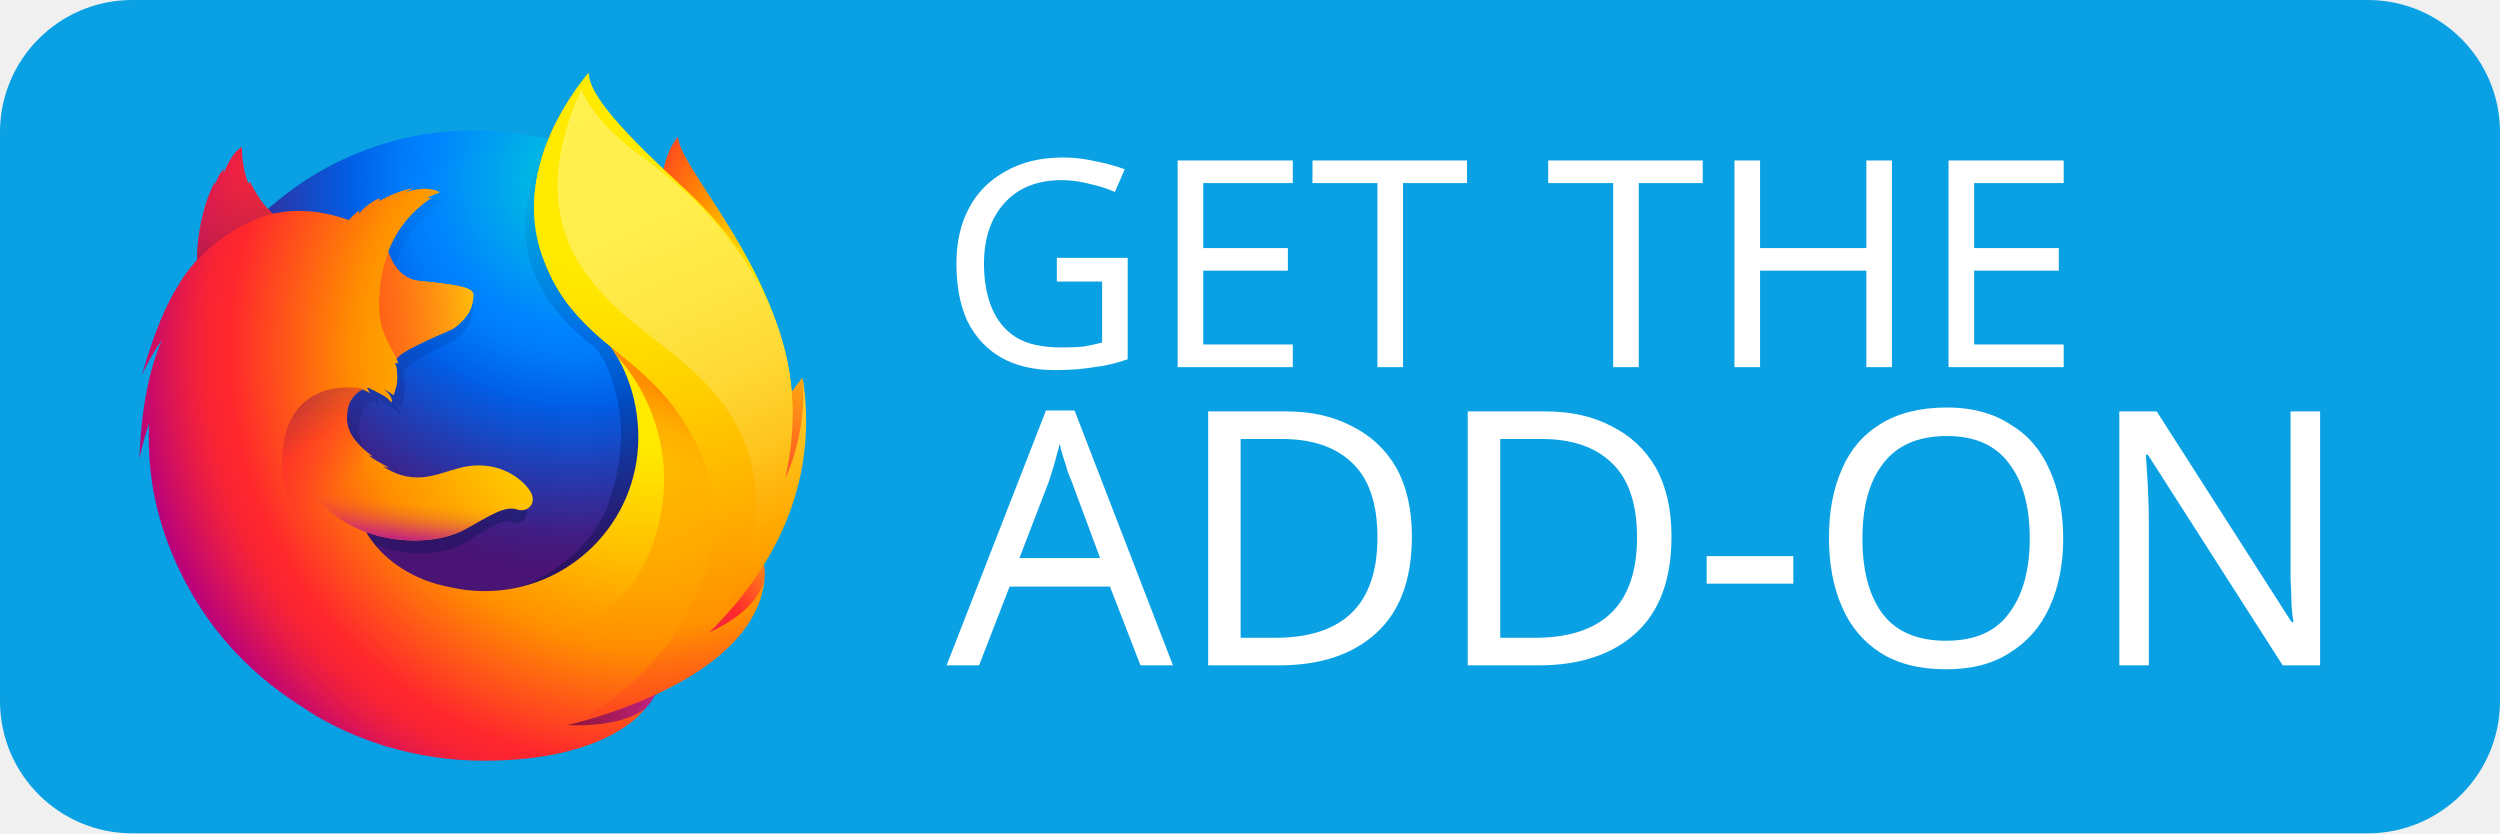
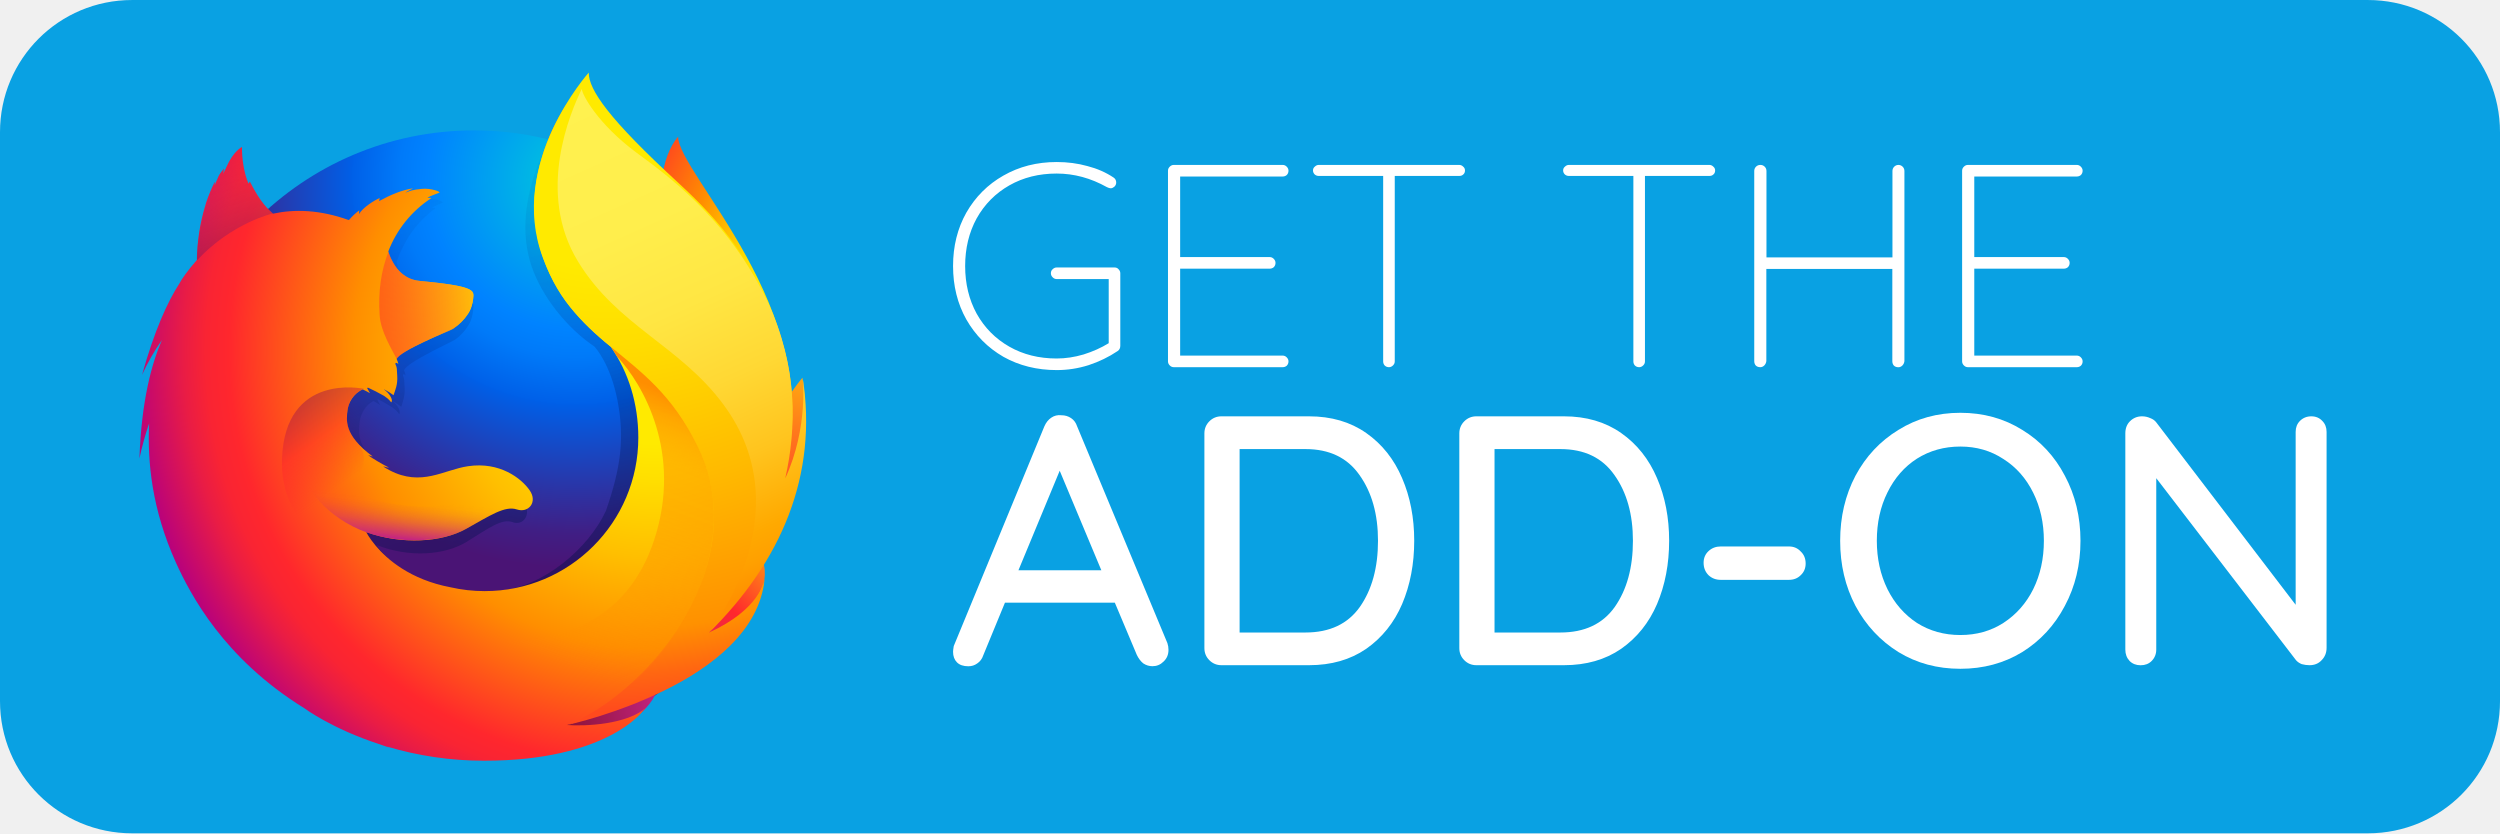
<svg xmlns="http://www.w3.org/2000/svg" width="150" height="50" viewBox="0 0 39.688 13.229" version="1.1" id="svg5">
  <defs id="defs2">
    <radialGradient id="radial-gradient" cx="-14491.11" cy="9293.72" fx="-14519.876" r="450.88" gradientTransform="matrix(0.76,0.03,0.05,-1.12,11485.79,11147.95)" gradientUnits="userSpaceOnUse">
      <stop offset="0.1" stop-color="#ffea00" id="stop5868" />
      <stop offset="0.17" stop-color="#ffde00" id="stop5870" />
      <stop offset="0.28" stop-color="#ffbf00" id="stop5872" />
      <stop offset="0.43" stop-color="#ff8e00" id="stop5874" />
      <stop offset="0.77" stop-color="#ff272d" id="stop5876" />
      <stop offset="0.87" stop-color="#e0255a" id="stop5878" />
      <stop offset="0.95" stop-color="#cc2477" id="stop5880" />
      <stop offset="1" stop-color="#c42482" id="stop5882" />
    </radialGradient>
    <radialGradient id="radial-gradient-2" cx="-7587.48" cy="8863.48" r="791.23" gradientTransform="matrix(1.23,0,0,-1.23,9957.91,11055.45)" gradientUnits="userSpaceOnUse">
      <stop offset="0" stop-color="#00ccda" id="stop5885" />
      <stop offset="0.22" stop-color="#0083ff" id="stop5887" />
      <stop offset="0.26" stop-color="#007af9" id="stop5889" />
      <stop offset="0.33" stop-color="#0060e8" id="stop5891" />
      <stop offset="0.33" stop-color="#005fe7" id="stop5893" />
      <stop offset="0.44" stop-color="#2639ad" id="stop5895" />
      <stop offset="0.52" stop-color="#401e84" id="stop5897" />
      <stop offset="0.57" stop-color="#4a1475" id="stop5899" />
    </radialGradient>
    <linearGradient id="linear-gradient" x1="540.64" y1="254.8" x2="349.2" y2="881.03" gradientTransform="matrix(1,0,0,-1,0,984)" gradientUnits="userSpaceOnUse">
      <stop offset="0" stop-color="#000f43" stop-opacity="0.4" id="stop5902" />
      <stop offset="0.48" stop-color="#001962" stop-opacity="0.17" id="stop5904" />
      <stop offset="1" stop-color="#002079" stop-opacity="0" id="stop5906" />
    </linearGradient>
    <radialGradient id="radial-gradient-3" cx="-8337.74" cy="7467.89" r="266.89" gradientTransform="matrix(1.22,0.12,0.12,-1.22,10240.78,10765.16)" gradientUnits="userSpaceOnUse">
      <stop offset="0" stop-color="#ffea00" id="stop5909" />
      <stop offset="0.5" stop-color="#ff272d" id="stop5911" />
      <stop offset="1" stop-color="#c42482" id="stop5913" />
    </radialGradient>
    <radialGradient id="radial-gradient-4" cx="-8361.89" cy="7723.8" r="445.68" gradientTransform="matrix(1.22,0.12,0.12,-1.22,10240.78,10765.16)" gradientUnits="userSpaceOnUse">
      <stop offset="0" stop-color="#ffe900" id="stop5916" />
      <stop offset="0.16" stop-color="#ffaf0e" id="stop5918" />
      <stop offset="0.32" stop-color="#ff7a1b" id="stop5920" />
      <stop offset="0.47" stop-color="#ff4e26" id="stop5922" />
      <stop offset="0.62" stop-color="#ff2c2e" id="stop5924" />
      <stop offset="0.76" stop-color="#ff1434" id="stop5926" />
      <stop offset="0.89" stop-color="#ff0538" id="stop5928" />
      <stop offset="1" stop-color="#ff0039" id="stop5930" />
    </radialGradient>
    <radialGradient id="radial-gradient-5" cx="-8298.85" cy="7310.66" r="408.96" gradientTransform="matrix(1.22,0.12,0.12,-1.22,10240.78,10765.16)" gradientUnits="userSpaceOnUse">
      <stop offset="0" stop-color="#ff272d" id="stop5933" />
      <stop offset="0.5" stop-color="#c42482" id="stop5935" />
      <stop offset="0.99" stop-color="#620700" id="stop5937" />
    </radialGradient>
    <radialGradient id="radial-gradient-6" cx="715.19" cy="589.96" fx="743.167" fy="576.132" r="782.18" gradientTransform="matrix(1,0,0,-1,0,984)" gradientUnits="userSpaceOnUse">
      <stop offset="0.16" stop-color="#ffea00" id="stop5940" />
      <stop offset="0.23" stop-color="#ffde00" id="stop5942" />
      <stop offset="0.37" stop-color="#ffbf00" id="stop5944" />
      <stop offset="0.54" stop-color="#ff8e00" id="stop5946" />
      <stop offset="0.76" stop-color="#ff272d" id="stop5948" />
      <stop offset="0.8" stop-color="#f92433" id="stop5950" />
      <stop offset="0.84" stop-color="#e91c45" id="stop5952" />
      <stop offset="0.89" stop-color="#cf0e62" id="stop5954" />
      <stop offset="0.94" stop-color="#b5007f" id="stop5956" />
    </radialGradient>
    <radialGradient id="radial-gradient-7" cx="670.34" cy="952.71" r="891.45" gradientTransform="matrix(1,0,0,-1,0,984)" gradientUnits="userSpaceOnUse">
      <stop offset="0.28" stop-color="#ffea00" id="stop5959" />
      <stop offset="0.4" stop-color="#fd0" id="stop5961" />
      <stop offset="0.63" stop-color="#ffba00" id="stop5963" />
      <stop offset="0.86" stop-color="#ff9100" id="stop5965" />
      <stop offset="0.93" stop-color="#ff6711" id="stop5967" />
      <stop offset="0.99" stop-color="#ff4a1d" id="stop5969" />
    </radialGradient>
    <linearGradient id="linear-gradient-2" x1="-9023.45" y1="7636.92" x2="-8716.42" y2="7715.18" gradientTransform="matrix(1.22,0.12,0.12,-1.22,10240.78,10765.16)" gradientUnits="userSpaceOnUse">
      <stop offset="0" stop-color="#c42482" stop-opacity="0.5" id="stop5972" />
      <stop offset="0.47" stop-color="#ff272d" stop-opacity="0.5" id="stop5974" />
      <stop offset="0.49" stop-color="#ff2c2c" stop-opacity="0.51" id="stop5976" />
      <stop offset="0.68" stop-color="#ff7a1a" stop-opacity="0.72" id="stop5978" />
      <stop offset="0.83" stop-color="#ffb20d" stop-opacity="0.87" id="stop5980" />
      <stop offset="0.94" stop-color="#ffd605" stop-opacity="0.96" id="stop5982" />
      <stop offset="1" stop-color="#ffe302" id="stop5984" />
    </linearGradient>
    <linearGradient id="linear-gradient-3" x1="188.87" y1="2081.23" x2="134.3" y2="2221.08" gradientTransform="matrix(0.99,0.1,0.1,-0.99,-250.09,2306.15)" gradientUnits="userSpaceOnUse">
      <stop offset="0" stop-color="#891551" stop-opacity="0.6" id="stop5987" />
      <stop offset="1" stop-color="#c42482" stop-opacity="0" id="stop5989" />
    </linearGradient>
    <linearGradient id="linear-gradient-4" x1="-38.43" y1="278.04" x2="55.68" y2="171.16" gradientTransform="matrix(0.99,0.1,0.1,-0.99,229.04,745.74)" gradientUnits="userSpaceOnUse">
      <stop offset="0.01" stop-color="#891551" stop-opacity="0.5" id="stop5992" />
      <stop offset="0.48" stop-color="#ff272d" stop-opacity="0.5" id="stop5994" />
      <stop offset="1" stop-color="#ff272d" stop-opacity="0" id="stop5996" />
    </linearGradient>
    <linearGradient id="linear-gradient-5" x1="142.46" y1="93.68" x2="142.53" y2="168.46" gradientTransform="matrix(0.99,0.1,0.1,-0.99,229.04,745.74)" gradientUnits="userSpaceOnUse">
      <stop offset="0" stop-color="#c42482" id="stop5999" />
      <stop offset="0.08" stop-color="#c42482" stop-opacity="0.81" id="stop6001" />
      <stop offset="0.21" stop-color="#c42482" stop-opacity="0.57" id="stop6003" />
      <stop offset="0.33" stop-color="#c42482" stop-opacity="0.36" id="stop6005" />
      <stop offset="0.45" stop-color="#c42482" stop-opacity="0.2" id="stop6007" />
      <stop offset="0.56" stop-color="#c42482" stop-opacity="0.09" id="stop6009" />
      <stop offset="0.67" stop-color="#c42482" stop-opacity="0.02" id="stop6011" />
      <stop offset="0.77" stop-color="#c42482" stop-opacity="0" id="stop6013" />
    </linearGradient>
    <linearGradient id="linear-gradient-6" x1="620.52" y1="947.88" x2="926.18" y2="264.39" gradientTransform="matrix(1,0,0,-1,0,984)" gradientUnits="userSpaceOnUse">
      <stop offset="0" stop-color="#fff14f" id="stop6016" />
      <stop offset="0.27" stop-color="#ffee4c" id="stop6018" />
      <stop offset="0.45" stop-color="#ffe643" id="stop6020" />
      <stop offset="0.61" stop-color="#ffd834" id="stop6022" />
      <stop offset="0.76" stop-color="#ffc41e" id="stop6024" />
      <stop offset="0.89" stop-color="#ffab02" id="stop6026" />
      <stop offset="0.9" stop-color="#ffa900" id="stop6028" />
      <stop offset="0.95" stop-color="#ffa000" id="stop6030" />
      <stop offset="1" stop-color="#ff9100" id="stop6032" />
    </linearGradient>
    <linearGradient id="linear-gradient-7" x1="680.88" y1="554.79" x2="536.1" y2="166.04" gradientTransform="matrix(1,0,0,-1,0,984)" gradientUnits="userSpaceOnUse">
      <stop offset="0" stop-color="#ff8e00" id="stop6035" />
      <stop offset="0.04" stop-color="#ff8e00" stop-opacity="0.86" id="stop6037" />
      <stop offset="0.08" stop-color="#ff8e00" stop-opacity="0.73" id="stop6039" />
      <stop offset="0.13" stop-color="#ff8e00" stop-opacity="0.63" id="stop6041" />
      <stop offset="0.18" stop-color="#ff8e00" stop-opacity="0.56" id="stop6043" />
      <stop offset="0.23" stop-color="#ff8e00" stop-opacity="0.51" id="stop6045" />
      <stop offset="0.28" stop-color="#ff8e00" stop-opacity="0.5" id="stop6047" />
      <stop offset="0.39" stop-color="#ff8e00" stop-opacity="0.48" id="stop6049" />
      <stop offset="0.52" stop-color="#ff8e00" stop-opacity="0.42" id="stop6051" />
      <stop offset="0.68" stop-color="#ff8e00" stop-opacity="0.31" id="stop6053" />
      <stop offset="0.84" stop-color="#ff8e00" stop-opacity="0.17" id="stop6055" />
      <stop offset="1" stop-color="#ff8e00" stop-opacity="0" id="stop6057" />
    </linearGradient>
  </defs>
  <g id="layer1">
-     <rect style="fill:#09a1e3;fill-opacity:1;stroke:none;stroke-width:21.134;stroke-linecap:round;stroke-linejoin:round;stroke-miterlimit:2.6;paint-order:fill markers stroke" id="rect846" width="39.688" height="13.229" x="2.5e-07" y="-7.5612391e-08" ry="2.099" />
+     <path style="color:#000000;fill:#09a1e3;stroke-width:21.134;stroke-linecap:round;stroke-linejoin:round;stroke-miterlimit:2.6;-inkscape-stroke:none;paint-order:fill markers stroke" d="M 2.099,-7.5612391e-8 H 37.589 C 38.751,-7.5612391e-8 39.688,0.936 39.688,2.099 v 9.031 c 0,1.163 -0.936,2.099 -2.099,2.099 H 2.099 C 0.936,13.229 2.5e-7,12.293 2.5e-7,11.13 V 2.099 C 2.5e-7,0.936 0.936,-7.5612391e-8 2.099,-7.5612391e-8 Z" id="rect846" />
    <g id="Firefox_-_Large" data-name="Firefox - Large" transform="matrix(0.0111018,0,0,0.0111018,2.213541,1.152497)">
-       <path d="m 770.28,91.56 c -23.95,27.88 -35.1,90.64 -10.82,154.26 24.28,63.62 61.5,49.8 84.7,114.67 30.62,85.6 16.37,200.59 16.37,200.59 0,0 36.81,106.61 62.47,-6.63 C 979.79,341.74 770.28,143.94 770.28,91.56 Z" style="fill:url(#radial-gradient)" id="path6064" />
-       <path id="_Path_" data-name=" Path " d="m 478.07,974.64 c 245.24,0 443.9,-199.74 443.9,-446 0,-246.26 -198.66,-446 -443.66,-446 -245,0 -443.66,199.68 -443.66,445.97 -0.47,246.53 198.42,446.03 443.42,446.03 z" style="fill:url(#radial-gradient-2)" />
-       <path d="m 810.67,803.64 a 246.8,246.8 0 0 1 -30.12,18.18 705.31,705.31 0 0 0 38.3,-63 c 9.46,-10.47 18.13,-20.65 25.19,-31.65 3.44,-5.41 7.31,-12.08 11.42,-19.82 24.92,-44.9 52.4,-117.56 53.18,-192.2 v -5.66 a 257.25,257.25 0 0 0 -5.71,-55.75 c 0.2,1.43 0.38,2.86 0.56,4.29 -0.22,-1.1 -0.41,-2.21 -0.64,-3.31 0.37,2 0.66,4 1,6 5.09,43.22 1.47,85.37 -16.68,116.45 -0.29,0.45 -0.58,0.88 -0.87,1.32 9.41,-47.23 12.56,-99.39 2.09,-151.6 0,0 -4.19,-25.38 -35.38,-102.44 -18,-44.35 -49.83,-80.72 -78,-107.21 -24.69,-30.55 -47.11,-51 -59.47,-64.06 C 689.72,126 678.9,105.61 674.45,92.31 670.6,90.38 621.31,42.5 617.4,40.68 c -21.51,33.35 -89.16,137.67 -57,235.15 14.58,44.17 51.47,90 90.07,115.74 1.69,1.94 23,25 33.09,77.16 10.45,53.85 5,95.86 -16.54,158 C 641.73,681.24 577,735.12 516.3,740.63 386.63,752.41 339.15,675.52 339.15,675.52 385.49,694 436.72,690.17 467.87,671 499.27,651.57 518.26,637.17 533.68,642.85 548.86,648.43 561,632 550.1,615 a 78.5,78.5 0 0 0 -79.4,-34.57 c -31.43,5.11 -60.23,30 -101.41,5.89 a 86.29,86.29 0 0 1 -7.73,-5.06 c -2.71,-1.79 8.83,2.72 6.13,0.69 -8,-4.35 -22.2,-13.84 -25.88,-17.22 -0.61,-0.56 6.22,2.18 5.61,1.62 -38.51,-31.71 -33.7,-53.13 -32.49,-66.57 1,-10.75 8,-24.52 19.75,-30.11 5.69,3.11 9.24,5.48 9.24,5.48 0,0 -2.43,-5 -3.74,-7.58 0.46,-0.2 0.9,-0.15 1.36,-0.34 4.66,2.25 15,8.1 20.41,11.67 7.07,5 9.33,9.44 9.33,9.44 0,0 1.86,-1 0.48,-5.37 -0.5,-1.78 -2.65,-7.45 -9.65,-13.17 h 0.44 a 81.61,81.61 0 0 1 11.87,8.2 c 2,-7.18 5.53,-14.68 4.75,-28.09 -0.48,-9.43 -0.26,-11.87 -1.92,-15.51 -1.49,-3.13 0.83,-4.35 3.42,-1.1 a 32.5,32.5 0 0 0 -2.21,-7.4 v -0.24 c 3.23,-11.24 68.25,-40.46 73,-43.88 A 67.2,67.2 0 0 0 470.59,361 c 3.62,-5.76 6.34,-13.85 7,-26.11 0.36,-8.84 -3.76,-14.73 -69.51,-21.62 -18,-1.77 -28.53,-14.8 -34.53,-26.82 -1.09,-2.59 -2.21,-4.94 -3.33,-7.28 a 57.68,57.68 0 0 1 -2.56,-8.43 c 10.75,-30.87 28.81,-57 55.37,-76.7 1.45,-1.32 -5.78,0.34 -4.34,-1 1.69,-1.54 12.71,-6 14.79,-7 2.54,-1.2 -10.88,-6.9 -22.73,-5.51 -12.07,1.36 -14.63,2.8 -21.07,5.53 2.67,-2.66 11.17,-6.15 9.18,-6.13 -13,2 -29.18,9.56 -43,18.12 a 10.66,10.66 0 0 1 0.83,-4.35 c -6.44,2.73 -22.26,13.79 -26.87,23.14 a 44.29,44.29 0 0 0 0.27,-5.4 84.17,84.17 0 0 0 -13.19,13.82 l -0.24,0.22 c -37.36,-15 -70.23,-16 -98.05,-9.28 -6.09,-6.11 -9.06,-1.64 -22.91,-32.07 -0.94,-1.83 0.72,1.81 0,0 -2.28,-5.9 1.39,7.87 0,0 -23.28,18.37 -53.92,39.19 -68.63,53.89 -0.18,0.59 17.16,-4.9 0,0 -6,1.72 -5.6,5.28 -6.51,37.5 -0.22,2.44 0,5.18 -0.22,7.38 -11.75,15 -19.75,27.64 -22.78,34.21 -15.19,26.18 -31.93,67 -48.15,131.55 A 334.82,334.82 0 0 1 75.2,398.36 C 61.71,432.63 48.67,486.44 46.07,569.3 A 482.08,482.08 0 0 1 58.6,518.64 473,473 0 0 0 93.33,719.71 c 9.33,22.82 24.76,57.46 51,95.4 C 226.9,902 343.31,956 472.21,956 606.79,956 727.64,897.13 810.67,803.64 Z" style="fill:url(#linear-gradient)" id="path6067" />
-       <path d="m 711.1,866.71 c 162.87,-18.86 235,-186.7 142.38,-190 C 769.85,674 634,875.61 711.1,866.71 Z" style="fill:url(#radial-gradient-3)" id="path6069" />
-       <path d="M 865.21,642.42 C 977.26,577.21 948,436.34 948,436.34 c 0,0 -43.25,50.24 -72.62,130.32 -28.98,79.34 -77.54,115.15 -10.17,75.76 z" style="fill:url(#radial-gradient-4)" id="path6071" />
-       <path d="M 509.47,950.06 C 665.7,999.91 800,876.84 717.21,835.74 642,798.68 435.32,926.49 509.47,950.06 Z" style="fill:url(#radial-gradient-5)" id="path6073" />
-       <path d="m 876.85,702.23 c 3.8,-5.36 8.94,-22.53 13.48,-30.21 27.58,-44.52 27.78,-80 27.78,-80.84 16.66,-83.22 15.15,-117.2 4.9,-180 -8.25,-50.6 -44.32,-123.09 -75.57,-158 -32.2,-36 -9.51,-24.25 -40.69,-50.52 C 779.42,172.37 752.93,142.37 738.5,130.3 634.22,43.09 636.57,24.58 638.58,21.42 c -0.34,0.37 -0.84,0.92 -1.47,1.64 C 635.87,18.14 635,14 635,14 c 0,0 -57,57 -69,152 -7.83,62 15.38,126.68 49,168 a 381.62,381.62 0 0 0 59,58 v 0 c 25.4,36.48 39.38,81.49 39.38,129.91 0,121.24 -98.34,219.53 -219.65,219.53 A 220.14,220.14 0 0 1 444.6,735.92 C 387.36,725 354.3,696.12 337.82,676.51 c -9.45,-11.23 -13.46,-19.42 -13.46,-19.42 51.28,18.37 108,14.53 142.47,-4.52 34.75,-19.26 55.77,-33.55 72.84,-27.92 16.82,5.61 30.21,-10.67 18.2,-27.54 -11.77,-16.85 -42.4,-41 -87.88,-34.29 -34.79,5.07 -66.66,29.76 -112.24,5.84 a 97.34,97.34 0 0 1 -8.55,-5 c -3,-1.77 9.77,2.69 6.79,0.68 -8.87,-4.32 -24.57,-13.73 -28.64,-17.07 -0.68,-0.56 6.88,2.16 6.2,1.6 -42.62,-31.45 -37.3,-52.69 -36,-66 1.07,-10.66 8.81,-24.32 21.86,-29.86 6.3,3.08 10.23,5.43 10.23,5.43 0,0 -2.69,-4.92 -4.14,-7.51 0.51,-0.19 1,-0.15 1.5,-0.34 5.16,2.23 16.58,8 22.59,11.57 7.83,4.95 10.32,9.36 10.32,9.36 0,0 2.06,-1 0.54,-5.33 -0.56,-1.77 -2.93,-7.39 -10.68,-13.07 h 0.48 a 91.65,91.65 0 0 1 13.13,8.17 c 2.19,-7.12 6.12,-14.56 5.25,-27.86 -0.53,-9.35 -0.28,-11.78 -2.12,-15.39 -1.65,-3.1 0.92,-4.31 3.78,-1.09 a 29.73,29.73 0 0 0 -2.44,-7.34 v -0.24 c 3.57,-11.14 75.53,-40.12 80.77,-43.51 a 70.24,70.24 0 0 0 21.17,-20.63 c 4,-5.72 7,-13.73 7.75,-25.89 0.25,-5.48 -1.44,-9.82 -20.5,-14 -11.44,-2.49 -29.14,-4.91 -56.43,-7.47 -19.9,-1.76 -31.58,-14.68 -38.21,-26.6 -1.21,-2.57 -2.45,-4.9 -3.68,-7.22 a 53.41,53.41 0 0 1 -2.83,-8.36 158.47,158.47 0 0 1 61.28,-76.06 c 1.6,-1.31 -6.4,0.33 -4.8,-1 1.87,-1.52 14.06,-5.93 16.37,-6.92 2.81,-1.19 -12,-6.84 -25.16,-5.47 -13.36,1.35 -16.19,2.78 -23.32,5.49 3,-2.64 12.37,-6.1 10.16,-6.08 -14.4,2 -32.3,9.48 -47.6,18 a 9.72,9.72 0 0 1 0.92,-4.31 c -7.13,2.71 -24.64,13.67 -29.73,23 a 39.79,39.79 0 0 0 0.29,-5.35 88.55,88.55 0 0 0 -14.6,13.7 l -0.27,0.22 C 258.14,196 221.75,195 191,201.72 c -6.74,-6.06 -17.57,-15.23 -32.89,-45.4 -1,-1.82 -1.6,3.75 -2.4,2 -6,-13.81 -9.55,-36.44 -9,-52 0,0 -12.32,5.61 -22.51,29.06 -1.89,4.21 -3.11,6.54 -4.32,8.87 -0.56,0.68 1.27,-7.7 1,-7.24 -1.77,3 -6.36,7.19 -8.37,12.62 -1.38,4 -3.32,6.27 -4.56,11.29 l -0.29,0.46 c -0.1,-1.48 0.37,-6.08 0,-5.14 A 235.4,235.4 0 0 0 95.34,186 c -5.49,18 -11.88,42.61 -12.89,74.57 -0.24,2.42 0,5.14 -0.25,7.32 -13,14.83 -21.86,27.39 -25.2,33.91 -16.81,26 -35.33,66.44 -53.29,130.46 a 319.35,319.35 0 0 1 28.54,-50 C 17.32,416.25 2.89,469.62 0,551.8 a 436.92,436.92 0 0 1 13.87,-50.24 c -2.58,54.8 3.81,122.74 38.45,199.44 20.57,45 67.92,136.6 183.62,208 v 0 c 0,0 39.36,29.3 107,51.26 5,1.81 10.06,3.6 15.23,5.33 q -2.43,-1 -4.71,-2 A 484.9,484.9 0 0 0 492.27,984 c 175.18,0.15 226.85,-70.2 226.85,-70.2 l -0.51,0.38 q 3.71,-3.49 7.14,-7.26 c -27.64,26.08 -90.75,27.84 -114.3,26 40.22,-11.81 66.69,-21.81 118.17,-41.52 q 9,-3.36 18.48,-7.64 l 2,-0.94 c 1.25,-0.58 2.49,-1.13 3.75,-1.74 a 349.3,349.3 0 0 0 70.26,-44 c 51.7,-41.3 63,-81.56 68.83,-108.1 -0.82,2.54 -3.37,8.47 -5.17,12.32 -13.31,28.48 -42.84,46 -74.91,61 a 689.05,689.05 0 0 0 42.38,-62.44 c 10.53,-10.47 13.76,-26.71 21.61,-37.63 z" style="fill:url(#radial-gradient-6)" id="path6075" />
-       <path d="m 813.92,801 c 21.08,-23.24 40,-49.82 54.35,-80 36.9,-77.58 94,-206.58 49,-341.31 C 881.77,273.22 833,215 771.11,158.12 670.56,65.76 642.48,24.52 642.48,0 c 0,0 -116.09,129.41 -65.74,264.38 50.35,134.97 153.46,130 221.68,270.87 80.27,165.74 -64.95,346.61 -185,397.24 7.35,-1.63 267,-60.38 280.61,-208.88 -0.35,2.73 -6.2,43.8 -80.11,77.39 z" style="fill:url(#radial-gradient-7)" id="path6077" />
-       <path d="m 477.59,319.37 c 0.39,-8.77 -4.16,-14.66 -76.68,-21.46 -29.84,-2.76 -41.26,-30.33 -44.75,-41.94 -10.61,27.56 -15,56.49 -12.64,91.48 1.61,22.92 17,47.52 24.37,62 0,0 1.64,-2.13 2.39,-2.91 13.86,-14.43 71.94,-36.42 77.39,-39.54 6.02,-3.84 28.91,-20.56 29.92,-47.63 z" style="fill:url(#linear-gradient-2)" id="path6079" />
-       <path d="m 158.31,156.47 c -1,-1.82 -1.6,3.75 -2.4,2 -6,-13.81 -9.58,-36.2 -8.72,-52 0,0 -12.32,5.61 -22.51,29.06 -1.89,4.21 -3.11,6.54 -4.32,8.86 -0.56,0.68 1.27,-7.7 1,-7.24 -1.77,3 -6.36,7.19 -8.35,12.38 -1.65,4.24 -3.35,6.52 -4.61,11.77 -0.39,1.43 0.39,-6.32 0,-5.38 C 84.72,201.68 80.19,271 82.69,268 133.17,214.14 191,201.36 191,201.36 c -6.15,-4.53 -19.53,-17.63 -32.7,-44.89 z" style="fill:url(#linear-gradient-3)" id="path6081" />
-       <path d="m 349.84,720.1 c -69.72,-29.77 -149,-71.75 -146,-167.14 C 207.92,427.35 321,452.18 321,452.18 c -4.27,1 -15.68,9.16 -19.72,17.82 -4.27,10.83 -12.07,35.28 11.55,60.9 37.09,40.19 -76.2,95.36 98.66,199.57 4.41,2.4 -41,-1.43 -61.64,-10.36 z" style="fill:url(#linear-gradient-4)" id="path6083" />
-       <path d="m 325.07,657.5 c 49.44,17.21 107,14.19 141.52,-4.86 23.09,-12.85 52.7,-33.43 70.92,-28.35 -15.78,-6.24 -27.73,-9.15 -42.1,-9.86 -2.45,0 -5.38,0 -8,-0.32 a 136,136 0 0 0 -15.76,0.86 c -8.9,0.82 -18.77,6.43 -27.74,5.53 -0.48,0 8.7,-3.77 8,-3.61 -4.75,1 -9.92,1.21 -15.37,1.88 -3.47,0.39 -6.45,0.82 -9.89,1 -103,8.73 -190,-55.81 -190,-55.81 -7.41,25 33.17,74.3 88.52,93.57 z" style="fill:url(#linear-gradient-5)" id="path6085" />
-       <path d="m 813.74,801.65 c 104.16,-102.27 156.86,-226.58 134.58,-366 0,0 8.9,71.5 -24.85,144.63 16.21,-71.39 18.1,-160.11 -25,-252 C 841,205.64 746.45,141.11 710.35,114.19 655.66,73.4 633,31.87 632.57,23.3 c -16.34,33.48 -65.77,148.2 -5.31,247 56.64,92.56 145.86,120 208.33,205 115.08,156.37 -21.85,326.35 -21.85,326.35 z" style="fill:url(#linear-gradient-6)" id="path6087" />
-       <path d="M 798.81,535.55 C 762.41,460.35 717,427.55 674,392 c 5,7 6.23,9.47 9,14 37.83,40.32 93.61,138.66 53.11,262.11 C 659.88,900.48 355,791.06 323,760.32 335.93,894.81 561,959.16 707.6,872 791,793 858.47,658.79 798.81,535.55 Z" style="fill:url(#linear-gradient-7)" id="path6089" />
+       <path style="color:#000000;fill:url(#radial-gradient);-inkscape-stroke:none" d="m 770.28,91.56 c -23.95,27.88 -35.1,90.64 -10.82,154.26 24.28,63.62 61.5,49.8 84.7,114.67 30.62,85.6 16.37,200.59 16.37,200.59 0,0 36.81,106.61 62.47,-6.63 C 979.79,341.74 770.28,143.94 770.28,91.56 Z" id="path6064" />
+       <path style="color:#000000;fill:url(#radial-gradient-2);-inkscape-stroke:none" d="m 478.07,974.64 c 245.24,0 443.9,-199.74 443.9,-446 0,-246.26 -198.66,-446 -443.66,-446 -245,0 -443.66,199.68 -443.66,445.97 -0.47,246.53 198.42,446.03 443.42,446.03 z" id="_Path_" />
+       <path style="color:#000000;fill:url(#linear-gradient);-inkscape-stroke:none" d="m 810.67,803.64 a 246.8,246.8 0 0 1 -30.12,18.18 705.31,705.31 0 0 0 38.3,-63 c 9.46,-10.47 18.13,-20.65 25.19,-31.65 3.44,-5.41 7.31,-12.08 11.42,-19.82 24.92,-44.9 52.4,-117.56 53.18,-192.2 v -5.66 a 257.25,257.25 0 0 0 -5.71,-55.75 c 0.2,1.43 0.38,2.86 0.56,4.29 -0.22,-1.1 -0.41,-2.21 -0.64,-3.31 0.37,2 0.66,4 1,6 5.09,43.22 1.47,85.37 -16.68,116.45 -0.29,0.45 -0.58,0.88 -0.87,1.32 9.41,-47.23 12.56,-99.39 2.09,-151.6 0,0 -4.19,-25.38 -35.38,-102.44 -18,-44.35 -49.83,-80.72 -78,-107.21 -24.69,-30.55 -47.11,-51 -59.47,-64.06 C 689.72,126 678.9,105.61 674.45,92.31 670.6,90.38 621.31,42.5 617.4,40.68 c -21.51,33.35 -89.16,137.67 -57,235.15 14.58,44.17 51.47,90 90.07,115.74 1.69,1.94 23,25 33.09,77.16 10.45,53.85 5,95.86 -16.54,158 C 641.73,681.24 577,735.12 516.3,740.63 386.63,752.41 339.15,675.52 339.15,675.52 385.49,694 436.72,690.17 467.87,671 499.27,651.57 518.26,637.17 533.68,642.85 548.86,648.43 561,632 550.1,615 a 78.5,78.5 0 0 0 -79.4,-34.57 c -31.43,5.11 -60.23,30 -101.41,5.89 a 86.29,86.29 0 0 1 -7.73,-5.06 c -2.71,-1.79 8.83,2.72 6.13,0.69 -8,-4.35 -22.2,-13.84 -25.88,-17.22 -0.61,-0.56 6.22,2.18 5.61,1.62 -38.51,-31.71 -33.7,-53.13 -32.49,-66.57 1,-10.75 8,-24.52 19.75,-30.11 5.69,3.11 9.24,5.48 9.24,5.48 0,0 -2.43,-5 -3.74,-7.58 0.46,-0.2 0.9,-0.15 1.36,-0.34 4.66,2.25 15,8.1 20.41,11.67 7.07,5 9.33,9.44 9.33,9.44 0,0 1.86,-1 0.48,-5.37 -0.5,-1.78 -2.65,-7.45 -9.65,-13.17 h 0.44 a 81.61,81.61 0 0 1 11.87,8.2 c 2,-7.18 5.53,-14.68 4.75,-28.09 -0.48,-9.43 -0.26,-11.87 -1.92,-15.51 -1.49,-3.13 0.83,-4.35 3.42,-1.1 a 32.5,32.5 0 0 0 -2.21,-7.4 v -0.24 c 3.23,-11.24 68.25,-40.46 73,-43.88 A 67.2,67.2 0 0 0 470.59,361 c 3.62,-5.76 6.34,-13.85 7,-26.11 0.36,-8.84 -3.76,-14.73 -69.51,-21.62 -18,-1.77 -28.53,-14.8 -34.53,-26.82 -1.09,-2.59 -2.21,-4.94 -3.33,-7.28 a 57.68,57.68 0 0 1 -2.56,-8.43 c 10.75,-30.87 28.81,-57 55.37,-76.7 1.45,-1.32 -5.78,0.34 -4.34,-1 1.69,-1.54 12.71,-6 14.79,-7 2.54,-1.2 -10.88,-6.9 -22.73,-5.51 -12.07,1.36 -14.63,2.8 -21.07,5.53 2.67,-2.66 11.17,-6.15 9.18,-6.13 -13,2 -29.18,9.56 -43,18.12 a 10.66,10.66 0 0 1 0.83,-4.35 c -6.44,2.73 -22.26,13.79 -26.87,23.14 a 44.29,44.29 0 0 0 0.27,-5.4 84.17,84.17 0 0 0 -13.19,13.82 l -0.24,0.22 c -37.36,-15 -70.23,-16 -98.05,-9.28 -6.09,-6.11 -9.06,-1.64 -22.91,-32.07 -0.94,-1.83 0.72,1.81 0,0 -2.28,-5.9 1.39,7.87 0,0 -23.28,18.37 -53.92,39.19 -68.63,53.89 -0.18,0.59 17.16,-4.9 0,0 -6,1.72 -5.6,5.28 -6.51,37.5 -0.22,2.44 0,5.18 -0.22,7.38 -11.75,15 -19.75,27.64 -22.78,34.21 -15.19,26.18 -31.93,67 -48.15,131.55 A 334.82,334.82 0 0 1 75.2,398.36 C 61.71,432.63 48.67,486.44 46.07,569.3 A 482.08,482.08 0 0 1 58.6,518.64 473,473 0 0 0 93.33,719.71 c 9.33,22.82 24.76,57.46 51,95.4 C 226.9,902 343.31,956 472.21,956 606.79,956 727.64,897.13 810.67,803.64 Z" id="path6067" />
+       <path style="color:#000000;fill:url(#radial-gradient-3);-inkscape-stroke:none" d="m 711.1,866.71 c 162.87,-18.86 235,-186.7 142.38,-190 C 769.85,674 634,875.61 711.1,866.71 Z" id="path6069" />
+       <path style="color:#000000;fill:url(#radial-gradient-4);-inkscape-stroke:none" d="M 865.21,642.42 C 977.26,577.21 948,436.34 948,436.34 c 0,0 -43.25,50.24 -72.62,130.32 -28.98,79.34 -77.54,115.15 -10.17,75.76 z" id="path6071" />
+       <path style="color:#000000;fill:url(#radial-gradient-5);-inkscape-stroke:none" d="M 509.47,950.06 C 665.7,999.91 800,876.84 717.21,835.74 642,798.68 435.32,926.49 509.47,950.06 Z" id="path6073" />
+       <path style="color:#000000;fill:url(#radial-gradient-6);-inkscape-stroke:none" d="m 876.85,702.23 c 3.8,-5.36 8.94,-22.53 13.48,-30.21 27.58,-44.52 27.78,-80 27.78,-80.84 16.66,-83.22 15.15,-117.2 4.9,-180 -8.25,-50.6 -44.32,-123.09 -75.57,-158 -32.2,-36 -9.51,-24.25 -40.69,-50.52 C 779.42,172.37 752.93,142.37 738.5,130.3 634.22,43.09 636.57,24.58 638.58,21.42 c -0.34,0.37 -0.84,0.92 -1.47,1.64 C 635.87,18.14 635,14 635,14 c 0,0 -57,57 -69,152 -7.83,62 15.38,126.68 49,168 a 381.62,381.62 0 0 0 59,58 v 0 c 25.4,36.48 39.38,81.49 39.38,129.91 0,121.24 -98.34,219.53 -219.65,219.53 A 220.14,220.14 0 0 1 444.6,735.92 C 387.36,725 354.3,696.12 337.82,676.51 c -9.45,-11.23 -13.46,-19.42 -13.46,-19.42 51.28,18.37 108,14.53 142.47,-4.52 34.75,-19.26 55.77,-33.55 72.84,-27.92 16.82,5.61 30.21,-10.67 18.2,-27.54 -11.77,-16.85 -42.4,-41 -87.88,-34.29 -34.79,5.07 -66.66,29.76 -112.24,5.84 a 97.34,97.34 0 0 1 -8.55,-5 c -3,-1.77 9.77,2.69 6.79,0.68 -8.87,-4.32 -24.57,-13.73 -28.64,-17.07 -0.68,-0.56 6.88,2.16 6.2,1.6 -42.62,-31.45 -37.3,-52.69 -36,-66 1.07,-10.66 8.81,-24.32 21.86,-29.86 6.3,3.08 10.23,5.43 10.23,5.43 0,0 -2.69,-4.92 -4.14,-7.51 0.51,-0.19 1,-0.15 1.5,-0.34 5.16,2.23 16.58,8 22.59,11.57 7.83,4.95 10.32,9.36 10.32,9.36 0,0 2.06,-1 0.54,-5.33 -0.56,-1.77 -2.93,-7.39 -10.68,-13.07 h 0.48 a 91.65,91.65 0 0 1 13.13,8.17 c 2.19,-7.12 6.12,-14.56 5.25,-27.86 -0.53,-9.35 -0.28,-11.78 -2.12,-15.39 -1.65,-3.1 0.92,-4.31 3.78,-1.09 a 29.73,29.73 0 0 0 -2.44,-7.34 v -0.24 c 3.57,-11.14 75.53,-40.12 80.77,-43.51 a 70.24,70.24 0 0 0 21.17,-20.63 c 4,-5.72 7,-13.73 7.75,-25.89 0.25,-5.48 -1.44,-9.82 -20.5,-14 -11.44,-2.49 -29.14,-4.91 -56.43,-7.47 -19.9,-1.76 -31.58,-14.68 -38.21,-26.6 -1.21,-2.57 -2.45,-4.9 -3.68,-7.22 a 53.41,53.41 0 0 1 -2.83,-8.36 158.47,158.47 0 0 1 61.28,-76.06 c 1.6,-1.31 -6.4,0.33 -4.8,-1 1.87,-1.52 14.06,-5.93 16.37,-6.92 2.81,-1.19 -12,-6.84 -25.16,-5.47 -13.36,1.35 -16.19,2.78 -23.32,5.49 3,-2.64 12.37,-6.1 10.16,-6.08 -14.4,2 -32.3,9.48 -47.6,18 a 9.72,9.72 0 0 1 0.92,-4.31 c -7.13,2.71 -24.64,13.67 -29.73,23 a 39.79,39.79 0 0 0 0.29,-5.35 88.55,88.55 0 0 0 -14.6,13.7 l -0.27,0.22 C 258.14,196 221.75,195 191,201.72 c -6.74,-6.06 -17.57,-15.23 -32.89,-45.4 -1,-1.82 -1.6,3.75 -2.4,2 -6,-13.81 -9.55,-36.44 -9,-52 0,0 -12.32,5.61 -22.51,29.06 -1.89,4.21 -3.11,6.54 -4.32,8.87 -0.56,0.68 1.27,-7.7 1,-7.24 -1.77,3 -6.36,7.19 -8.37,12.62 -1.38,4 -3.32,6.27 -4.56,11.29 l -0.29,0.46 c -0.1,-1.48 0.37,-6.08 0,-5.14 A 235.4,235.4 0 0 0 95.34,186 c -5.49,18 -11.88,42.61 -12.89,74.57 -0.24,2.42 0,5.14 -0.25,7.32 -13,14.83 -21.86,27.39 -25.2,33.91 -16.81,26 -35.33,66.44 -53.29,130.46 a 319.35,319.35 0 0 1 28.54,-50 C 17.32,416.25 2.89,469.62 0,551.8 a 436.92,436.92 0 0 1 13.87,-50.24 c -2.58,54.8 3.81,122.74 38.45,199.44 20.57,45 67.92,136.6 183.62,208 v 0 c 0,0 39.36,29.3 107,51.26 5,1.81 10.06,3.6 15.23,5.33 q -2.43,-1 -4.71,-2 A 484.9,484.9 0 0 0 492.27,984 c 175.18,0.15 226.85,-70.2 226.85,-70.2 l -0.51,0.38 q 3.71,-3.49 7.14,-7.26 c -27.64,26.08 -90.75,27.84 -114.3,26 40.22,-11.81 66.69,-21.81 118.17,-41.52 q 9,-3.36 18.48,-7.64 l 2,-0.94 c 1.25,-0.58 2.49,-1.13 3.75,-1.74 a 349.3,349.3 0 0 0 70.26,-44 c 51.7,-41.3 63,-81.56 68.83,-108.1 -0.82,2.54 -3.37,8.47 -5.17,12.32 -13.31,28.48 -42.84,46 -74.91,61 a 689.05,689.05 0 0 0 42.38,-62.44 c 10.53,-10.47 13.76,-26.71 21.61,-37.63 z" id="path6075" />
+       <path style="color:#000000;fill:url(#radial-gradient-7);-inkscape-stroke:none" d="m 813.92,801 c 21.08,-23.24 40,-49.82 54.35,-80 36.9,-77.58 94,-206.58 49,-341.31 C 881.77,273.22 833,215 771.11,158.12 670.56,65.76 642.48,24.52 642.48,0 c 0,0 -116.09,129.41 -65.74,264.38 50.35,134.97 153.46,130 221.68,270.87 80.27,165.74 -64.95,346.61 -185,397.24 7.35,-1.63 267,-60.38 280.61,-208.88 -0.35,2.73 -6.2,43.8 -80.11,77.39 z" id="path6077" />
+       <path style="color:#000000;fill:url(#linear-gradient-2);-inkscape-stroke:none" d="m 477.59,319.37 c 0.39,-8.77 -4.16,-14.66 -76.68,-21.46 -29.84,-2.76 -41.26,-30.33 -44.75,-41.94 -10.61,27.56 -15,56.49 -12.64,91.48 1.61,22.92 17,47.52 24.37,62 0,0 1.64,-2.13 2.39,-2.91 13.86,-14.43 71.94,-36.42 77.39,-39.54 6.02,-3.84 28.91,-20.56 29.92,-47.63 z" id="path6079" />
+       <path style="color:#000000;fill:url(#linear-gradient-3);-inkscape-stroke:none" d="m 158.31,156.47 c -1,-1.82 -1.6,3.75 -2.4,2 -6,-13.81 -9.58,-36.2 -8.72,-52 0,0 -12.32,5.61 -22.51,29.06 -1.89,4.21 -3.11,6.54 -4.32,8.86 -0.56,0.68 1.27,-7.7 1,-7.24 -1.77,3 -6.36,7.19 -8.35,12.38 -1.65,4.24 -3.35,6.52 -4.61,11.77 -0.39,1.43 0.39,-6.32 0,-5.38 C 84.72,201.68 80.19,271 82.69,268 133.17,214.14 191,201.36 191,201.36 c -6.15,-4.53 -19.53,-17.63 -32.7,-44.89 z" id="path6081" />
+       <path style="color:#000000;fill:url(#linear-gradient-4);-inkscape-stroke:none" d="m 349.84,720.1 c -69.72,-29.77 -149,-71.75 -146,-167.14 C 207.92,427.35 321,452.18 321,452.18 c -4.27,1 -15.68,9.16 -19.72,17.82 -4.27,10.83 -12.07,35.28 11.55,60.9 37.09,40.19 -76.2,95.36 98.66,199.57 4.41,2.4 -41,-1.43 -61.64,-10.36 z" id="path6083" />
+       <path style="color:#000000;fill:url(#linear-gradient-5);-inkscape-stroke:none" d="m 325.07,657.5 c 49.44,17.21 107,14.19 141.52,-4.86 23.09,-12.85 52.7,-33.43 70.92,-28.35 -15.78,-6.24 -27.73,-9.15 -42.1,-9.86 -2.45,0 -5.38,0 -8,-0.32 a 136,136 0 0 0 -15.76,0.86 c -8.9,0.82 -18.77,6.43 -27.74,5.53 -0.48,0 8.7,-3.77 8,-3.61 -4.75,1 -9.92,1.21 -15.37,1.88 -3.47,0.39 -6.45,0.82 -9.89,1 -103,8.73 -190,-55.81 -190,-55.81 -7.41,25 33.17,74.3 88.52,93.57 z" id="path6085" />
+       <path style="color:#000000;fill:url(#linear-gradient-6);-inkscape-stroke:none" d="m 813.74,801.65 c 104.16,-102.27 156.86,-226.58 134.58,-366 0,0 8.9,71.5 -24.85,144.63 16.21,-71.39 18.1,-160.11 -25,-252 C 841,205.64 746.45,141.11 710.35,114.19 655.66,73.4 633,31.87 632.57,23.3 c -16.34,33.48 -65.77,148.2 -5.31,247 56.64,92.56 145.86,120 208.33,205 115.08,156.37 -21.85,326.35 -21.85,326.35 z" id="path6087" />
+       <path style="color:#000000;fill:url(#linear-gradient-7);-inkscape-stroke:none" d="M 798.81,535.55 C 762.41,460.35 717,427.55 674,392 c 5,7 6.23,9.47 9,14 37.83,40.32 93.61,138.66 53.11,262.11 C 659.88,900.48 355,791.06 323,760.32 335.93,894.81 561,959.16 707.6,872 791,793 858.47,658.79 798.81,535.55 Z" id="path6089" />
    </g>
-     <text xml:space="preserve" style="font-style:normal;font-variant:normal;font-weight:normal;font-stretch:normal;font-size:10.583px;line-height:1.25;font-family:'Quicksand Light';-inkscape-font-specification:'Quicksand Light, Normal';font-variant-ligatures:normal;font-variant-caps:normal;font-variant-numeric:normal;font-variant-east-asian:normal;fill:#ffffff;fill-opacity:1;stroke:none;stroke-width:0.265" x="14.901" y="5.829" id="text19333">
-       <tspan id="tspan19331" style="font-style:normal;font-variant:normal;font-weight:normal;font-stretch:normal;font-size:4.586px;font-family:'Quicksand Light';-inkscape-font-specification:'Quicksand Light, Normal';font-variant-ligatures:normal;font-variant-caps:normal;font-variant-numeric:normal;font-variant-east-asian:normal;fill:#ffffff;stroke-width:0.265" x="14.901" y="5.829">GET THE</tspan>
-     </text>
-     <text xml:space="preserve" style="font-style:normal;font-weight:normal;font-size:10.583px;line-height:1.25;font-family:sans-serif;fill:#000000;fill-opacity:1;stroke:none;stroke-width:0.265" x="15.028" y="10.56" id="text27478">
-       <tspan id="tspan27476" style="font-style:normal;font-variant:normal;font-weight:500;font-stretch:normal;font-size:5.644px;font-family:'Quicksand Medium';-inkscape-font-specification:'Quicksand Medium, Medium';font-variant-ligatures:normal;font-variant-caps:normal;font-variant-numeric:normal;font-variant-east-asian:normal;fill:#ffffff;stroke-width:0.265" x="15.028" y="10.56">ADD-ON</tspan>
-     </text>
+     <g aria-label="GET THE" id="text19333" style="font-size:10.583px;font-family:'Quicksand Light';-inkscape-font-specification:'Quicksand Light, Normal';fill:#ffffff;stroke-width:0.265">
+       <path style="color:#000000;-inkscape-font-specification:'Quicksand Light, Normal';-inkscape-stroke:none" d="m 17.693,4.246 q 0.041,0 0.064,0.028 0.028,0.028 0.028,0.064 V 5.489 q 0,0.055 -0.041,0.083 -0.211,0.142 -0.463,0.225 -0.248,0.078 -0.504,0.078 -0.472,0 -0.848,-0.211 Q 15.556,5.448 15.341,5.072 15.13,4.696 15.13,4.223 q 0,-0.472 0.211,-0.848 0.216,-0.376 0.587,-0.587 0.376,-0.216 0.848,-0.216 0.257,0 0.486,0.064 0.234,0.06 0.417,0.183 0.041,0.028 0.041,0.078 0,0.041 -0.032,0.069 -0.028,0.023 -0.055,0.023 -0.023,0 -0.06,-0.018 -0.385,-0.216 -0.798,-0.216 -0.422,0 -0.752,0.188 -0.33,0.188 -0.518,0.523 -0.183,0.335 -0.183,0.757 0,0.422 0.183,0.757 0.188,0.335 0.518,0.523 0.33,0.188 0.752,0.188 0.211,0 0.427,-0.064 0.22,-0.069 0.399,-0.179 V 4.43 h -0.826 q -0.037,0 -0.064,-0.028 -0.028,-0.028 -0.028,-0.064 0,-0.041 0.028,-0.064 0.028,-0.028 0.064,-0.028 z" id="path130" />
+       <path style="color:#000000;-inkscape-font-specification:'Quicksand Light, Normal';-inkscape-stroke:none" d="m 20.363,5.645 q 0.037,0 0.064,0.028 0.028,0.028 0.028,0.064 0,0.041 -0.028,0.069 -0.028,0.023 -0.064,0.023 H 18.634 q -0.037,0 -0.064,-0.028 -0.028,-0.028 -0.028,-0.064 V 2.71 q 0,-0.037 0.028,-0.064 0.028,-0.028 0.064,-0.028 h 1.729 q 0.037,0 0.064,0.028 0.028,0.028 0.028,0.064 0,0.041 -0.028,0.069 -0.028,0.023 -0.064,0.023 H 18.735 V 4.081 h 1.422 q 0.037,0 0.064,0.028 0.028,0.028 0.028,0.064 0,0.041 -0.028,0.069 -0.028,0.023 -0.064,0.023 h -1.422 v 1.38 z" id="path132" />
+       <path style="color:#000000;-inkscape-font-specification:'Quicksand Light, Normal';-inkscape-stroke:none" d="m 23.165,2.618 q 0.037,0 0.064,0.028 0.028,0.023 0.028,0.06 0,0.041 -0.028,0.064 -0.023,0.023 -0.064,0.023 H 22.142 V 5.737 q 0,0.037 -0.028,0.064 -0.028,0.028 -0.064,0.028 -0.041,0 -0.069,-0.028 -0.023,-0.028 -0.023,-0.064 V 2.793 H 20.936 q -0.037,0 -0.064,-0.023 -0.028,-0.028 -0.028,-0.064 0,-0.037 0.028,-0.06 0.028,-0.028 0.064,-0.028 z" id="path134" />
+       <path style="color:#000000;-inkscape-font-specification:'Quicksand Light, Normal';-inkscape-stroke:none" d="m 27.136,2.618 q 0.037,0 0.064,0.028 0.028,0.023 0.028,0.06 0,0.041 -0.028,0.064 -0.023,0.023 -0.064,0.023 H 26.114 V 5.737 q 0,0.037 -0.028,0.064 -0.028,0.028 -0.064,0.028 -0.041,0 -0.069,-0.028 -0.023,-0.028 -0.023,-0.064 V 2.793 h -1.023 q -0.037,0 -0.064,-0.023 -0.028,-0.028 -0.028,-0.064 0,-0.037 0.028,-0.06 0.028,-0.028 0.064,-0.028 z" id="path136" />
+       <path style="color:#000000;-inkscape-font-specification:'Quicksand Light, Normal';-inkscape-stroke:none" d="m 30.136,2.618 q 0.041,0 0.069,0.028 0.028,0.028 0.028,0.069 v 3.018 q -0.005,0.041 -0.032,0.069 -0.028,0.028 -0.064,0.028 -0.046,0 -0.073,-0.028 -0.023,-0.028 -0.023,-0.069 V 4.269 h -2 v 1.463 q -0.005,0.041 -0.032,0.069 -0.028,0.028 -0.064,0.028 -0.046,0 -0.073,-0.028 -0.023,-0.028 -0.023,-0.069 V 2.715 q 0,-0.041 0.028,-0.069 0.028,-0.028 0.069,-0.028 0.041,0 0.069,0.028 0.028,0.028 0.028,0.069 v 1.371 h 2 V 2.715 q 0,-0.041 0.028,-0.069 0.028,-0.028 0.069,-0.028 z" id="path138" />
+       <path style="color:#000000;-inkscape-font-specification:'Quicksand Light, Normal';-inkscape-stroke:none" d="m 32.97,5.645 q 0.037,0 0.064,0.028 0.028,0.028 0.028,0.064 0,0.041 -0.028,0.069 -0.028,0.023 -0.064,0.023 h -1.729 q -0.037,0 -0.064,-0.028 -0.028,-0.028 -0.028,-0.064 V 2.71 q 0,-0.037 0.028,-0.064 0.028,-0.028 0.064,-0.028 h 1.729 q 0.037,0 0.064,0.028 0.028,0.028 0.028,0.064 0,0.041 -0.028,0.069 -0.028,0.023 -0.064,0.023 H 31.342 V 4.081 h 1.422 q 0.037,0 0.064,0.028 0.028,0.028 0.028,0.064 0,0.041 -0.028,0.069 -0.028,0.023 -0.064,0.023 h -1.422 v 1.38 z" id="path140" />
+     </g>
+     <g aria-label="ADD-ON" id="text27478" style="font-size:10.583px;stroke-width:0.265">
+       <path style="color:#000000;-inkscape-font-specification:'Quicksand Medium, Medium';fill:#ffffff;-inkscape-stroke:none" d="m 18.533,10.21 q 0.017,0.051 0.017,0.107 0,0.113 -0.079,0.186 -0.073,0.073 -0.175,0.073 -0.079,0 -0.147,-0.045 -0.062,-0.051 -0.102,-0.135 L 17.698,9.567 h -1.744 l -0.344,0.835 q -0.028,0.085 -0.096,0.13 -0.062,0.045 -0.141,0.045 -0.119,0 -0.181,-0.062 -0.062,-0.062 -0.062,-0.169 0,-0.023 0.011,-0.09 L 16.58,6.767 q 0.04,-0.09 0.107,-0.135 0.073,-0.051 0.164,-0.04 0.085,0 0.152,0.045 0.068,0.045 0.096,0.13 z M 16.168,9.053 H 17.484 L 16.823,7.473 Z" id="path143" />
+       <path style="color:#000000;-inkscape-font-specification:'Quicksand Medium, Medium';fill:#ffffff;-inkscape-stroke:none" d="m 20.78,6.609 q 0.531,0 0.909,0.265 0.378,0.265 0.57,0.717 0.192,0.446 0.192,0.993 0,0.553 -0.192,1.005 -0.192,0.446 -0.57,0.711 -0.378,0.26 -0.909,0.26 h -1.389 q -0.113,0 -0.192,-0.079 -0.079,-0.079 -0.079,-0.192 V 6.88 q 0,-0.113 0.079,-0.192 0.079,-0.079 0.192,-0.079 z m -0.056,3.432 q 0.576,0 0.864,-0.406 0.288,-0.412 0.288,-1.05 0,-0.632 -0.294,-1.044 -0.288,-0.412 -0.858,-0.412 H 19.679 V 10.041 Z" id="path145" />
+       <path style="color:#000000;-inkscape-font-specification:'Quicksand Medium, Medium';fill:#ffffff;-inkscape-stroke:none" d="m 24.827,6.609 q 0.531,0 0.909,0.265 0.378,0.265 0.57,0.717 0.192,0.446 0.192,0.993 0,0.553 -0.192,1.005 -0.192,0.446 -0.57,0.711 -0.378,0.26 -0.909,0.26 H 23.438 q -0.113,0 -0.192,-0.079 -0.079,-0.079 -0.079,-0.192 V 6.88 q 0,-0.113 0.079,-0.192 0.079,-0.079 0.192,-0.079 z m -0.056,3.432 q 0.576,0 0.864,-0.406 0.288,-0.412 0.288,-1.05 0,-0.632 -0.294,-1.044 -0.288,-0.412 -0.858,-0.412 H 23.726 V 10.041 Z" id="path147" />
+       <path style="color:#000000;-inkscape-font-specification:'Quicksand Medium, Medium';fill:#ffffff;-inkscape-stroke:none" d="m 27.316,9.205 q -0.113,0 -0.192,-0.073 -0.079,-0.079 -0.079,-0.198 0,-0.113 0.079,-0.186 0.079,-0.073 0.192,-0.073 h 1.084 q 0.113,0 0.186,0.079 0.079,0.073 0.079,0.192 0,0.113 -0.079,0.186 -0.073,0.073 -0.186,0.073 z" id="path149" />
+       <path style="color:#000000;-inkscape-font-specification:'Quicksand Medium, Medium';fill:#ffffff;-inkscape-stroke:none" d="m 33.028,8.585 q 0,0.57 -0.248,1.033 -0.243,0.463 -0.677,0.734 -0.435,0.265 -0.982,0.265 -0.548,0 -0.982,-0.265 -0.435,-0.271 -0.683,-0.734 -0.243,-0.463 -0.243,-1.033 0,-0.57 0.243,-1.033 0.248,-0.463 0.683,-0.728 0.435,-0.271 0.982,-0.271 0.548,0 0.982,0.271 0.435,0.265 0.677,0.728 0.248,0.463 0.248,1.033 z m -0.581,0 q 0,-0.423 -0.169,-0.762 Q 32.108,7.478 31.803,7.286 31.504,7.089 31.121,7.089 q -0.384,0 -0.689,0.192 -0.299,0.192 -0.468,0.536 -0.169,0.339 -0.169,0.768 0,0.423 0.169,0.768 0.169,0.339 0.468,0.536 0.305,0.192 0.689,0.192 0.384,0 0.683,-0.192 0.305,-0.198 0.474,-0.536 0.169,-0.344 0.169,-0.768 z" id="path151" />
+       <path style="color:#000000;-inkscape-font-specification:'Quicksand Medium, Medium';fill:#ffffff;-inkscape-stroke:none" d="m 36.692,6.609 q 0.107,0 0.175,0.073 0.068,0.068 0.068,0.175 v 3.426 q 0,0.119 -0.079,0.198 -0.073,0.079 -0.192,0.079 -0.062,0 -0.124,-0.017 -0.056,-0.023 -0.09,-0.062 L 34.231,7.591 v 2.721 q 0,0.107 -0.073,0.181 -0.068,0.068 -0.175,0.068 -0.107,0 -0.175,-0.068 -0.068,-0.073 -0.068,-0.181 V 6.88 q 0,-0.119 0.073,-0.192 0.079,-0.079 0.192,-0.079 0.068,0 0.13,0.028 0.062,0.023 0.096,0.068 l 2.213,2.896 V 6.857 q 0,-0.107 0.068,-0.175 0.073,-0.073 0.181,-0.073 z" id="path153" />
+     </g>
  </g>
</svg>
